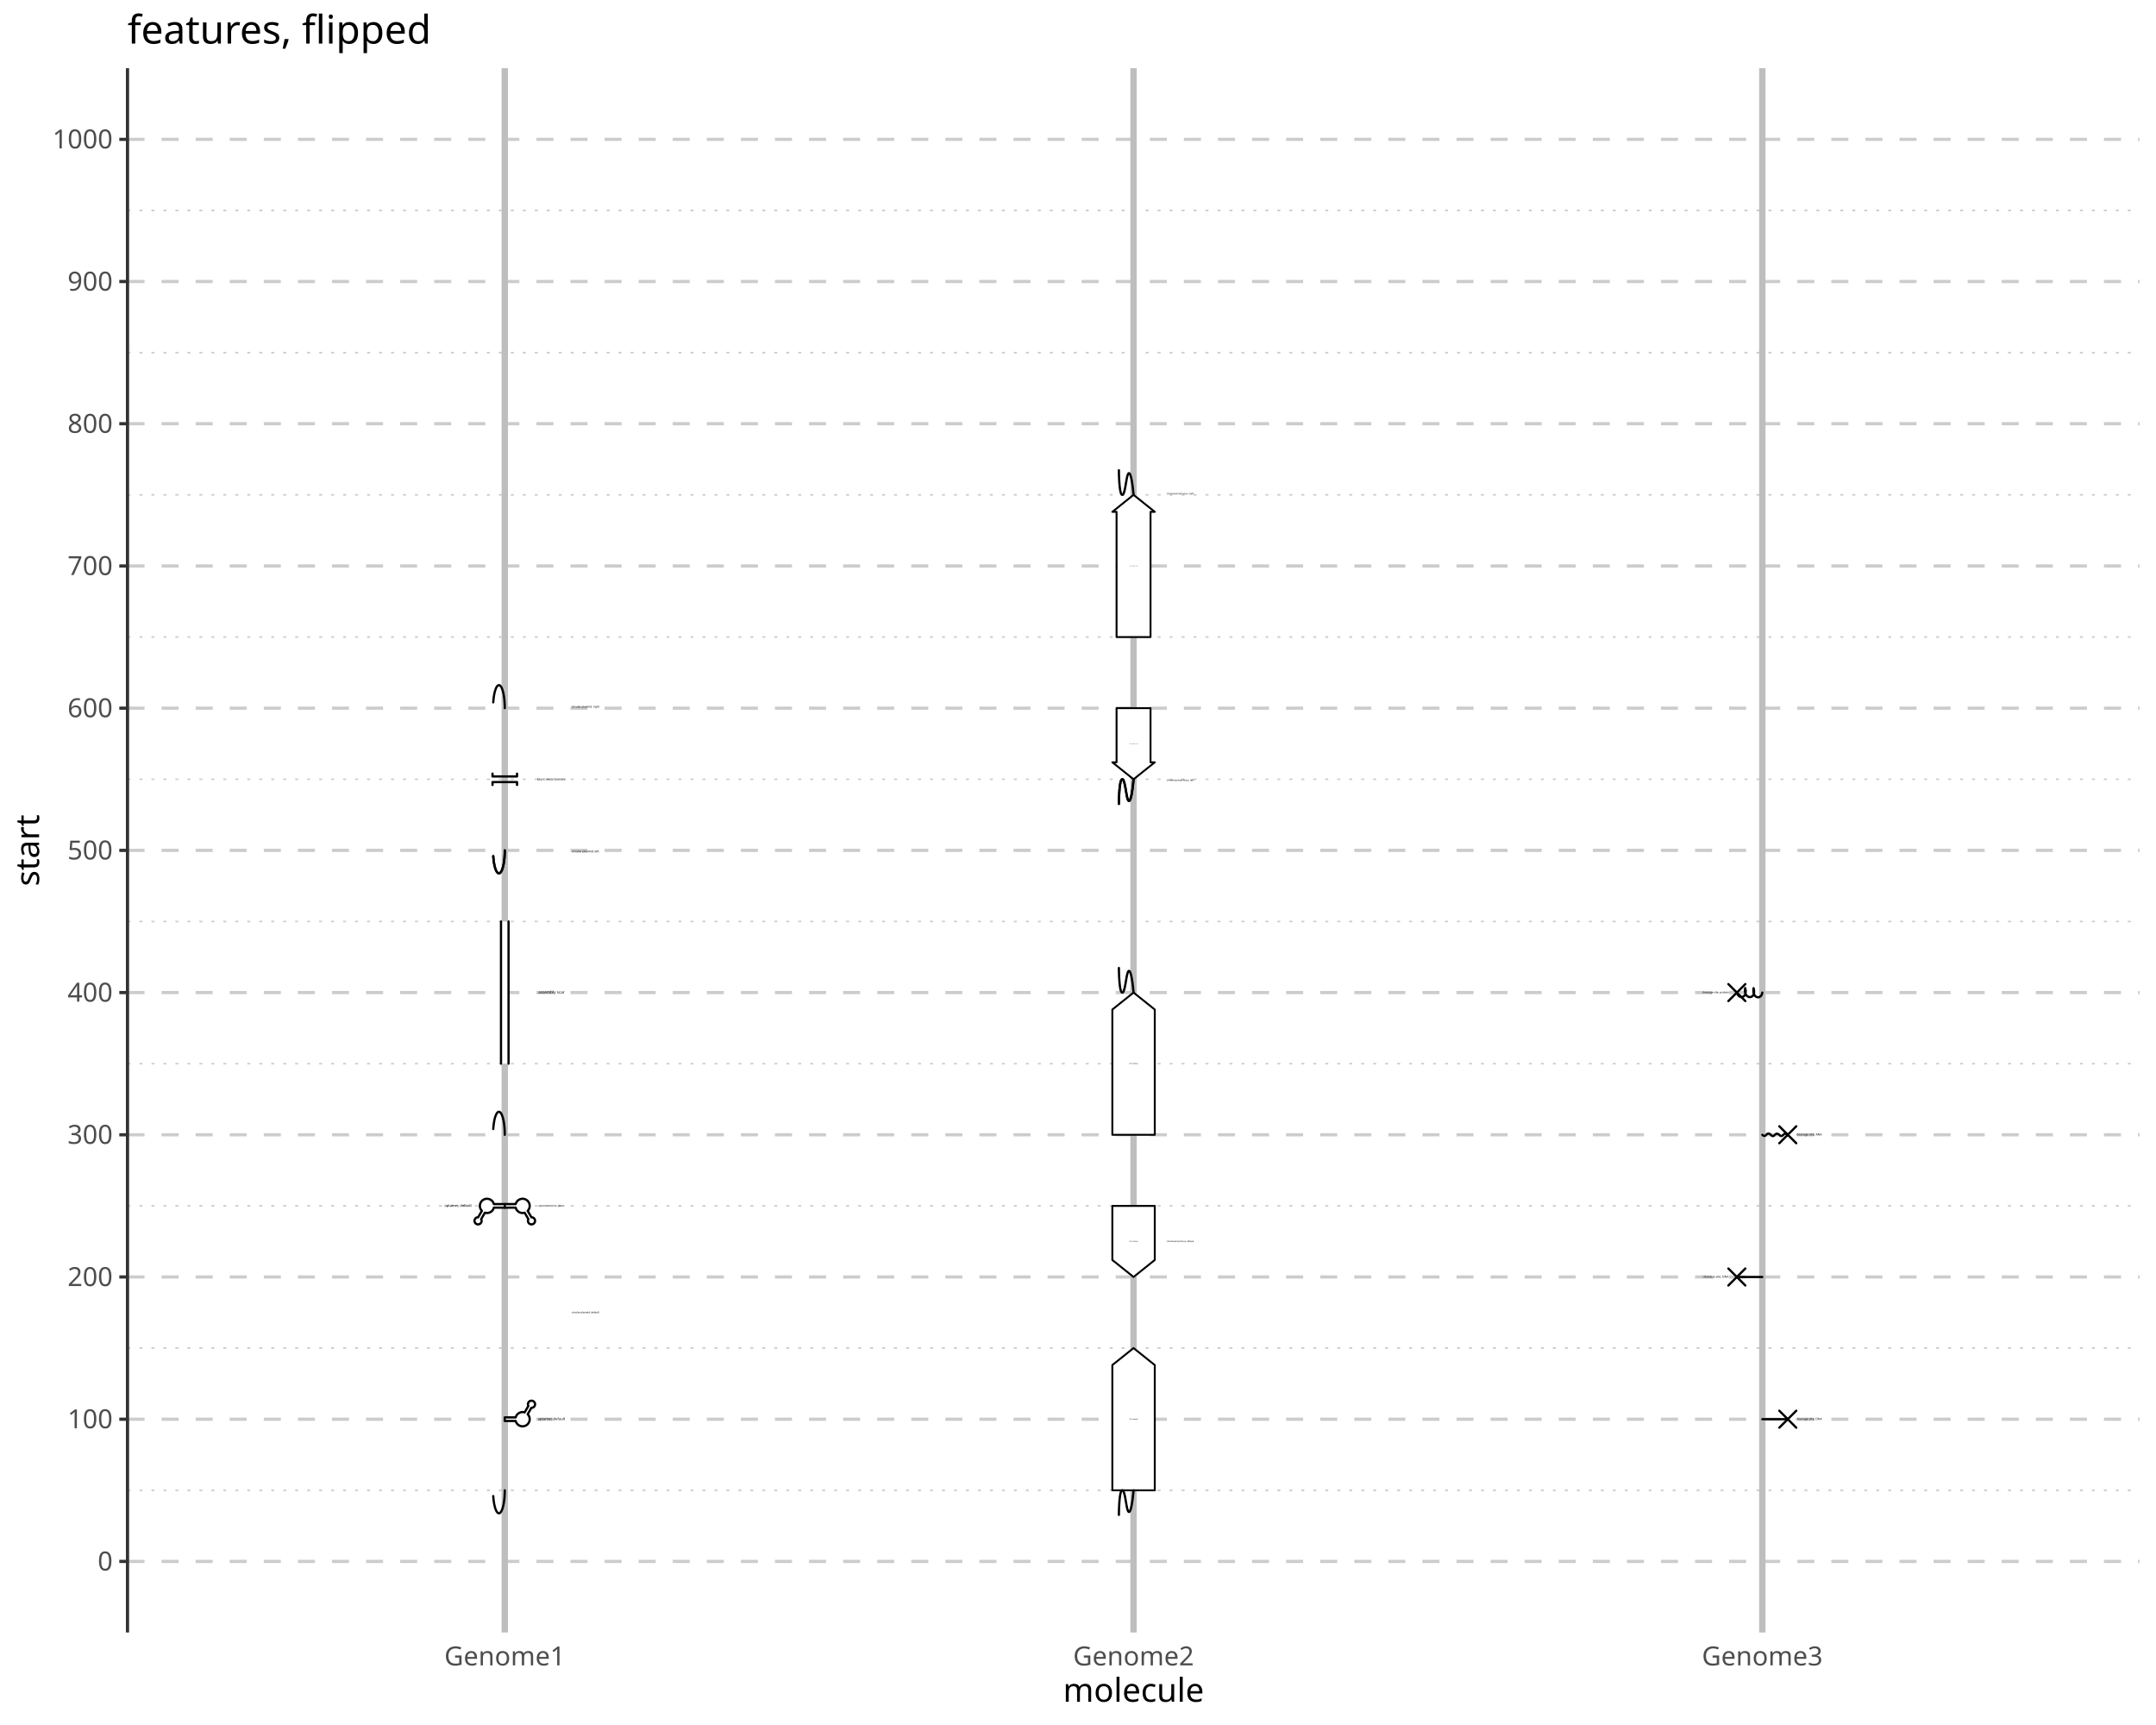
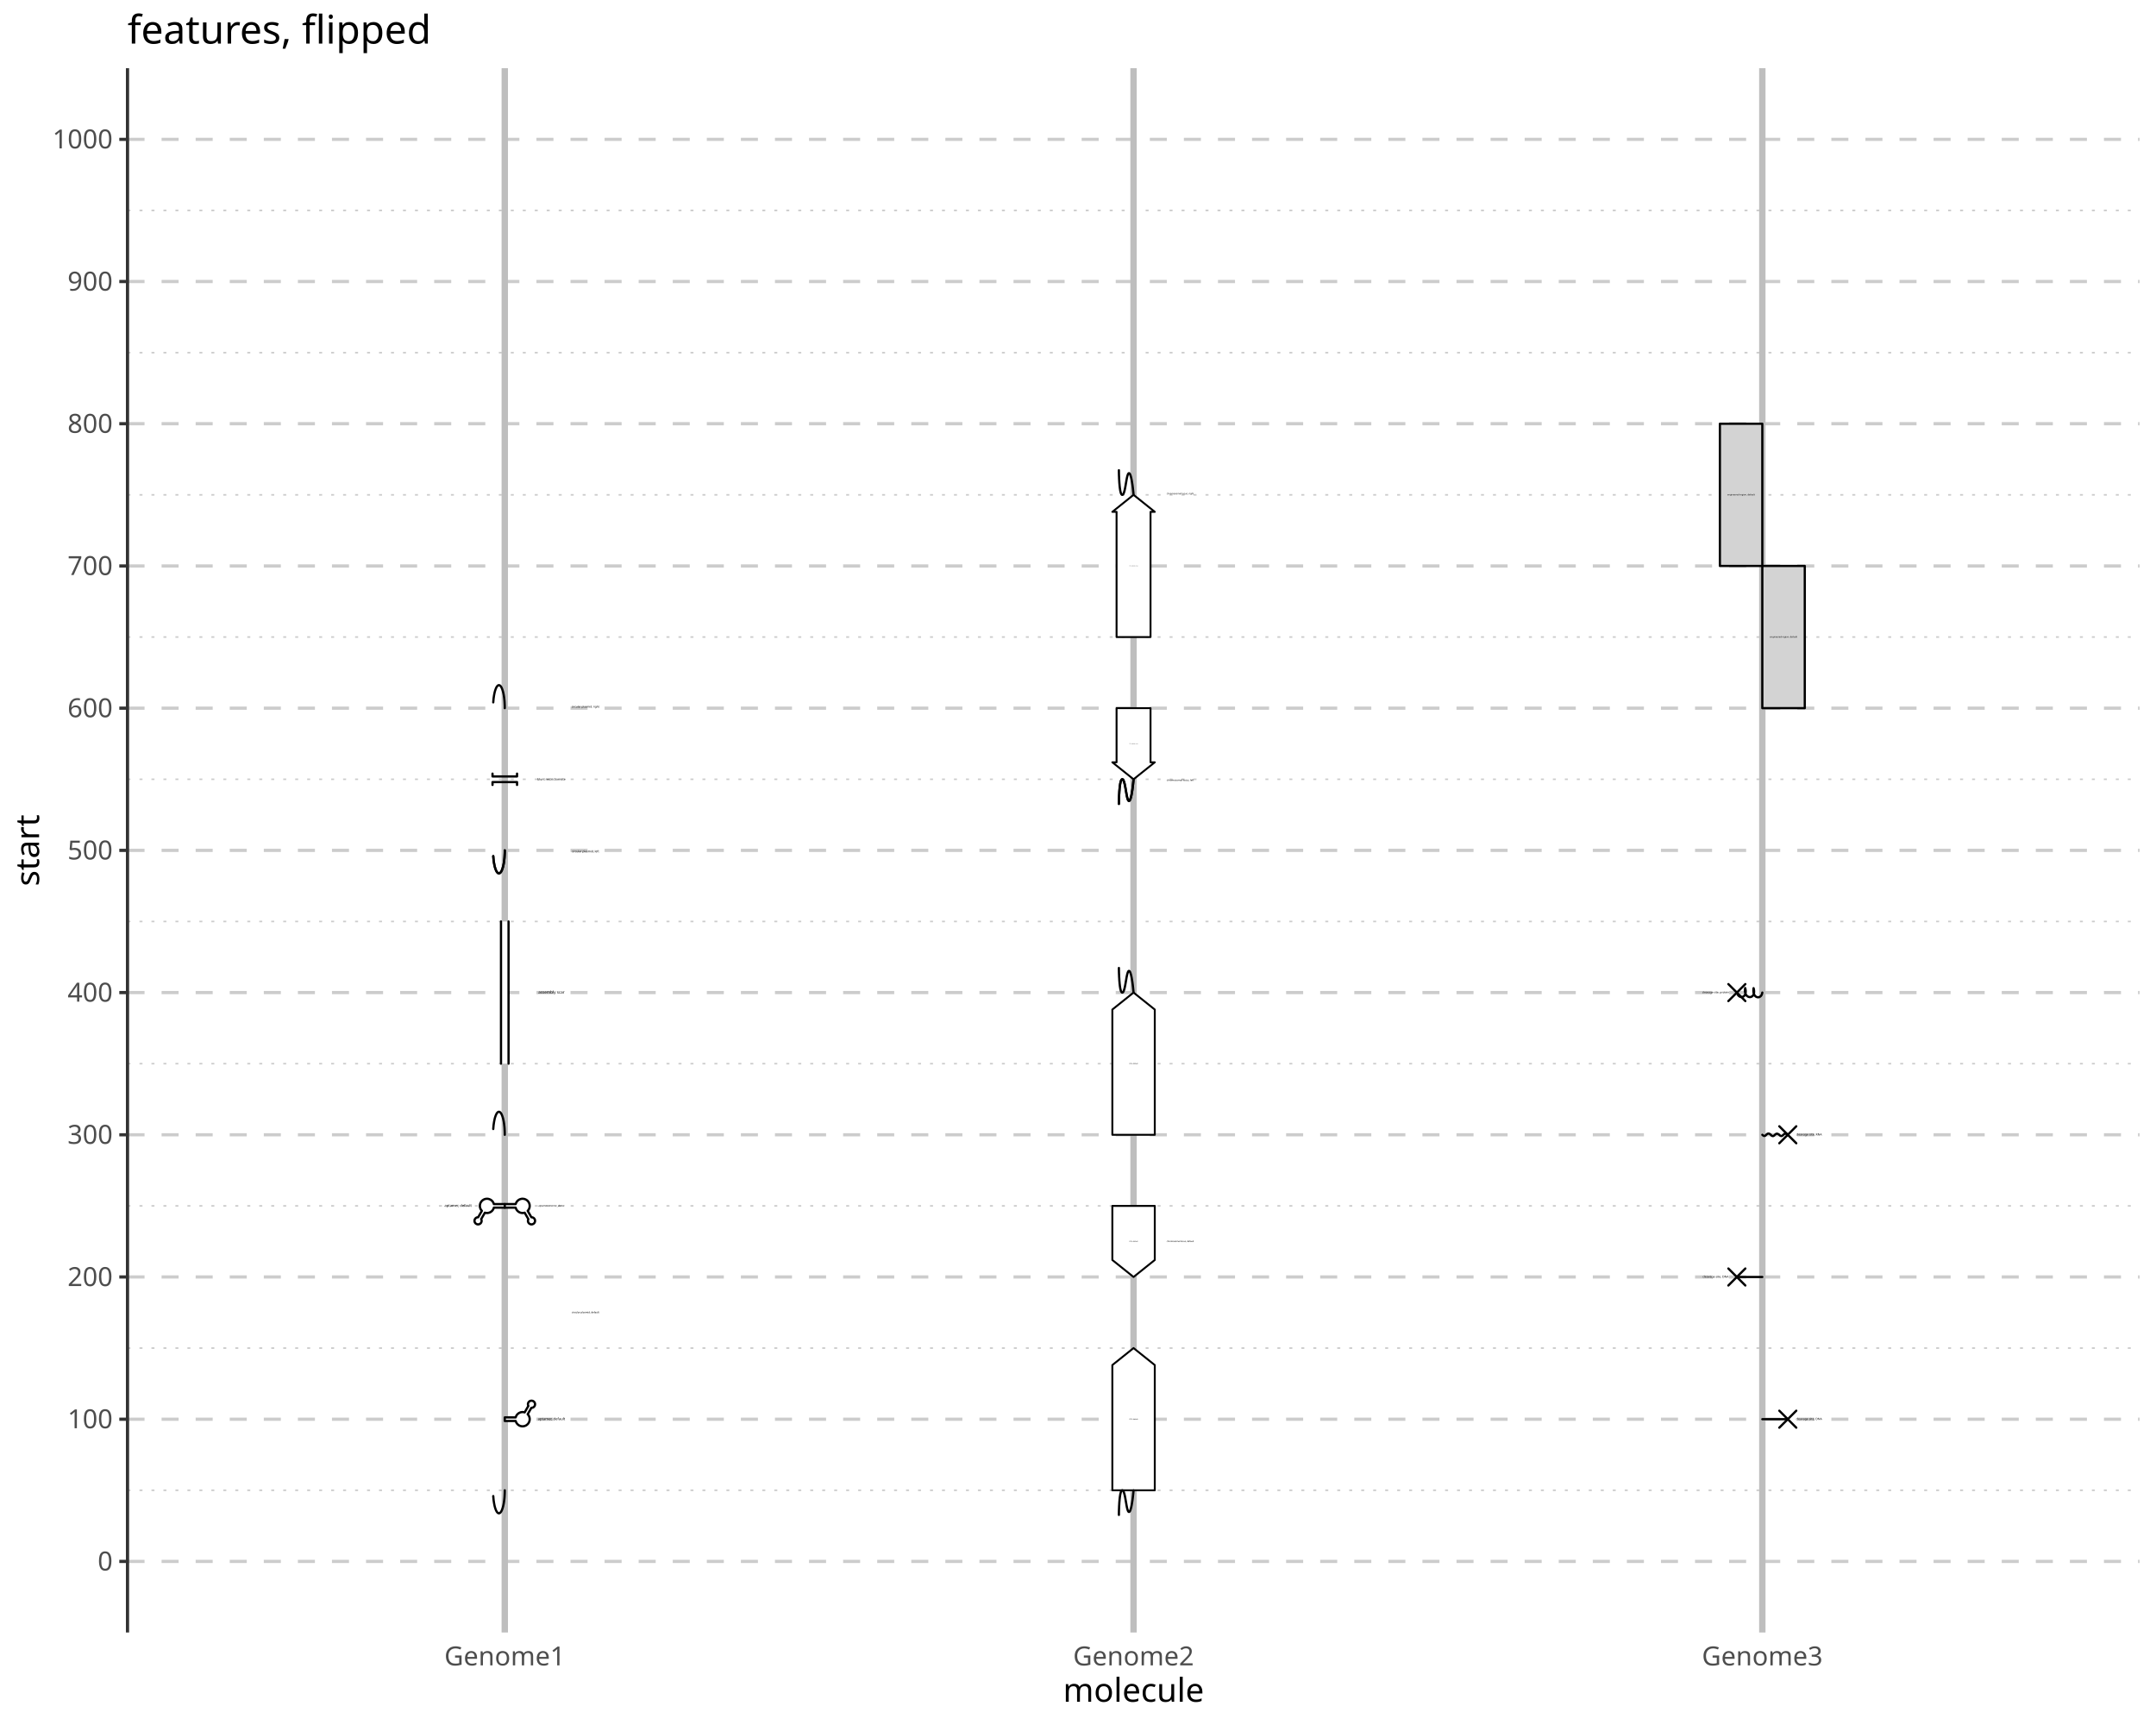
<svg xmlns="http://www.w3.org/2000/svg" class="svglite" data-engine-version="2.0" width="720.00pt" height="576.00pt" viewBox="0 0 720.00 576.00">
  <defs>
    <style type="text/css">
    .svglite line, .svglite polyline, .svglite polygon, .svglite path, .svglite rect, .svglite circle {
      fill: none;
      stroke: #000000;
      stroke-linecap: round;
      stroke-linejoin: round;
      stroke-miterlimit: 10.00;
    }
  </style>
  </defs>
  <rect width="100%" height="100%" style="stroke: none; fill: #FFFFFF;" />
  <defs>
    <clipPath id="cpMC4wMHw3MjAuMDB8MC4wMHw1NzYuMDA=">
      <rect x="0.00" y="0.00" width="720.00" height="576.00" />
    </clipPath>
  </defs>
  <g clip-path="url(#cpMC4wMHw3MjAuMDB8MC4wMHw1NzYuMDA=)">
    <rect x="0.00" y="0.00" width="720.00" height="576.00" style="stroke-width: 1.07; stroke: #FFFFFF; fill: #FFFFFF;" />
  </g>
  <defs>
    <clipPath id="cpNDIuNTh8NzE0LjUyfDIyLjc4fDU0NS4xMQ==">
      <rect x="42.58" y="22.78" width="671.94" height="522.33" />
    </clipPath>
  </defs>
  <g clip-path="url(#cpNDIuNTh8NzE0LjUyfDIyLjc4fDU0NS4xMQ==)">
    <polyline points="42.58,497.63 714.52,497.63 " style="stroke-width: 0.53; stroke: #CCCCCC; stroke-dasharray: 1.00,3.00; stroke-linecap: butt;" />
    <polyline points="42.58,450.14 714.52,450.14 " style="stroke-width: 0.53; stroke: #CCCCCC; stroke-dasharray: 1.00,3.00; stroke-linecap: butt;" />
    <polyline points="42.58,402.66 714.52,402.66 " style="stroke-width: 0.53; stroke: #CCCCCC; stroke-dasharray: 1.00,3.00; stroke-linecap: butt;" />
    <polyline points="42.58,355.17 714.52,355.17 " style="stroke-width: 0.53; stroke: #CCCCCC; stroke-dasharray: 1.00,3.00; stroke-linecap: butt;" />
    <polyline points="42.58,307.69 714.52,307.69 " style="stroke-width: 0.53; stroke: #CCCCCC; stroke-dasharray: 1.00,3.00; stroke-linecap: butt;" />
    <polyline points="42.58,260.21 714.52,260.21 " style="stroke-width: 0.53; stroke: #CCCCCC; stroke-dasharray: 1.00,3.00; stroke-linecap: butt;" />
    <polyline points="42.58,212.72 714.52,212.72 " style="stroke-width: 0.53; stroke: #CCCCCC; stroke-dasharray: 1.00,3.00; stroke-linecap: butt;" />
    <polyline points="42.58,165.24 714.52,165.24 " style="stroke-width: 0.53; stroke: #CCCCCC; stroke-dasharray: 1.00,3.00; stroke-linecap: butt;" />
    <polyline points="42.58,117.75 714.52,117.75 " style="stroke-width: 0.53; stroke: #CCCCCC; stroke-dasharray: 1.00,3.00; stroke-linecap: butt;" />
    <polyline points="42.58,70.27 714.52,70.27 " style="stroke-width: 0.53; stroke: #CCCCCC; stroke-dasharray: 1.00,3.00; stroke-linecap: butt;" />
    <polyline points="42.58,521.37 714.52,521.37 " style="stroke-width: 1.07; stroke: #CCCCCC; stroke-dasharray: 5.69,5.69; stroke-linecap: butt;" />
    <polyline points="42.58,473.89 714.52,473.89 " style="stroke-width: 1.07; stroke: #CCCCCC; stroke-dasharray: 5.69,5.69; stroke-linecap: butt;" />
    <polyline points="42.58,426.40 714.52,426.40 " style="stroke-width: 1.07; stroke: #CCCCCC; stroke-dasharray: 5.69,5.69; stroke-linecap: butt;" />
    <polyline points="42.58,378.92 714.52,378.92 " style="stroke-width: 1.07; stroke: #CCCCCC; stroke-dasharray: 5.69,5.69; stroke-linecap: butt;" />
    <polyline points="42.58,331.43 714.52,331.43 " style="stroke-width: 1.07; stroke: #CCCCCC; stroke-dasharray: 5.69,5.69; stroke-linecap: butt;" />
    <polyline points="42.58,283.95 714.52,283.95 " style="stroke-width: 1.07; stroke: #CCCCCC; stroke-dasharray: 5.69,5.69; stroke-linecap: butt;" />
    <polyline points="42.58,236.46 714.52,236.46 " style="stroke-width: 1.07; stroke: #CCCCCC; stroke-dasharray: 5.69,5.69; stroke-linecap: butt;" />
    <polyline points="42.58,188.98 714.52,188.98 " style="stroke-width: 1.07; stroke: #CCCCCC; stroke-dasharray: 5.69,5.69; stroke-linecap: butt;" />
    <polyline points="42.58,141.49 714.52,141.49 " style="stroke-width: 1.07; stroke: #CCCCCC; stroke-dasharray: 5.69,5.69; stroke-linecap: butt;" />
    <polyline points="42.58,94.01 714.52,94.01 " style="stroke-width: 1.07; stroke: #CCCCCC; stroke-dasharray: 5.69,5.69; stroke-linecap: butt;" />
    <polyline points="42.58,46.53 714.52,46.53 " style="stroke-width: 1.07; stroke: #CCCCCC; stroke-dasharray: 5.69,5.69; stroke-linecap: butt;" />
    <polyline points="168.57,545.11 168.57,22.78 " style="stroke-width: 2.13; stroke: #BEBEBE; stroke-linecap: butt;" />
    <polyline points="378.55,545.11 378.55,22.78 " style="stroke-width: 2.13; stroke: #BEBEBE; stroke-linecap: butt;" />
    <polyline points="588.53,545.11 588.53,22.78 " style="stroke-width: 2.13; stroke: #BEBEBE; stroke-linecap: butt;" />
    <polygon points="168.57,473.29 172.21,473.29 172.21,473.29 172.24,473.19 172.28,473.08 172.32,472.98 172.36,472.88 172.41,472.79 172.46,472.69 172.51,472.60 172.57,472.51 172.64,472.43 172.70,472.35 172.77,472.27 172.85,472.19 172.93,472.12 173.01,472.05 173.09,471.98 173.18,471.92 173.26,471.86 173.36,471.81 173.45,471.76 173.55,471.71 173.65,471.67 173.75,471.63 173.85,471.60 173.96,471.57 174.07,471.55 174.18,471.53 174.29,471.52 174.40,471.51 174.51,471.51 174.51,471.51 174.54,471.51 174.56,471.51 174.59,471.51 174.61,471.51 174.64,471.51 174.66,471.51 174.69,471.52 174.71,471.52 174.74,471.52 174.76,471.52 174.78,471.52 174.81,471.53 174.83,471.53 174.86,471.53 174.88,471.54 174.90,471.54 174.93,471.55 174.95,471.55 174.98,471.55 175.00,471.56 175.02,471.56 175.05,471.57 175.07,471.57 175.09,471.58 175.12,471.59 175.14,471.59 175.16,471.60 175.18,471.61 175.21,471.61 176.45,469.46 176.45,469.46 176.44,469.44 176.43,469.42 176.43,469.40 176.42,469.39 176.41,469.37 176.40,469.35 176.39,469.33 176.39,469.31 176.38,469.30 176.37,469.28 176.37,469.26 176.36,469.24 176.35,469.22 176.35,469.20 176.34,469.18 176.34,469.16 176.33,469.14 176.33,469.12 176.33,469.10 176.32,469.08 176.32,469.06 176.32,469.04 176.31,469.02 176.31,469.00 176.31,468.98 176.31,468.96 176.31,468.94 176.31,468.92 176.31,468.90 176.31,468.90 176.31,468.83 176.31,468.76 176.32,468.70 176.34,468.63 176.35,468.57 176.37,468.51 176.39,468.45 176.42,468.39 176.45,468.33 176.48,468.28 176.51,468.23 176.55,468.18 176.59,468.13 176.63,468.08 176.68,468.03 176.72,467.99 176.77,467.95 176.82,467.92 176.88,467.88 176.93,467.85 176.99,467.82 177.05,467.80 177.11,467.77 177.17,467.75 177.23,467.74 177.30,467.73 177.36,467.72 177.43,467.71 177.49,467.71 177.49,467.71 177.56,467.71 177.63,467.72 177.69,467.73 177.76,467.74 177.82,467.75 177.88,467.77 177.94,467.80 178.00,467.82 178.06,467.85 178.11,467.88 178.17,467.92 178.22,467.95 178.27,467.99 178.31,468.03 178.36,468.08 178.40,468.13 178.44,468.18 178.48,468.23 178.51,468.28 178.54,468.33 178.57,468.39 178.60,468.45 178.62,468.51 178.64,468.57 178.65,468.63 178.67,468.70 178.68,468.76 178.68,468.83 178.68,468.90 178.68,468.90 178.68,468.96 178.68,469.03 178.67,469.10 178.65,469.16 178.64,469.22 178.62,469.29 178.60,469.35 178.57,469.40 178.54,469.46 178.51,469.52 178.48,469.57 178.44,469.62 178.40,469.67 178.36,469.72 178.31,469.76 178.27,469.80 178.22,469.84 178.17,469.88 178.11,469.91 178.06,469.94 178.00,469.97 177.94,470.00 177.88,470.02 177.82,470.04 177.76,470.06 177.69,470.07 177.63,470.08 177.56,470.08 177.49,470.09 177.49,470.09 177.49,470.09 177.49,470.09 177.49,470.09 177.49,470.09 177.49,470.09 177.49,470.09 177.49,470.09 177.49,470.09 177.48,470.08 177.48,470.08 177.48,470.08 177.48,470.08 177.48,470.08 177.48,470.08 177.48,470.08 177.48,470.08 177.48,470.08 177.48,470.08 177.47,470.08 177.47,470.08 177.47,470.08 177.47,470.08 177.47,470.08 177.47,470.08 177.47,470.08 177.47,470.08 177.47,470.08 177.46,470.08 177.46,470.08 176.22,472.24 176.22,472.24 176.26,472.28 176.30,472.33 176.34,472.37 176.38,472.42 176.42,472.47 176.46,472.52 176.49,472.57 176.52,472.62 176.56,472.68 176.59,472.73 176.62,472.78 176.65,472.84 176.67,472.89 176.70,472.95 176.72,473.01 176.74,473.07 176.77,473.13 176.78,473.19 176.80,473.25 176.82,473.31 176.83,473.37 176.85,473.43 176.86,473.50 176.87,473.56 176.88,473.62 176.88,473.69 176.89,473.75 176.89,473.82 176.89,473.89 176.89,473.89 176.89,474.02 176.87,474.15 176.86,474.28 176.83,474.41 176.80,474.54 176.76,474.66 176.71,474.78 176.66,474.90 176.61,475.01 176.54,475.12 176.47,475.23 176.40,475.33 176.32,475.43 176.24,475.52 176.15,475.61 176.05,475.69 175.96,475.77 175.85,475.85 175.75,475.92 175.64,475.98 175.53,476.04 175.41,476.09 175.29,476.13 175.17,476.17 175.04,476.20 174.91,476.23 174.78,476.25 174.65,476.26 174.51,476.26 174.51,476.26 174.40,476.26 174.29,476.25 174.18,476.24 174.07,476.22 173.96,476.20 173.85,476.17 173.75,476.14 173.65,476.10 173.55,476.06 173.45,476.01 173.36,475.96 173.26,475.91 173.18,475.85 173.09,475.79 173.01,475.72 172.93,475.65 172.85,475.58 172.77,475.50 172.70,475.42 172.64,475.34 172.57,475.26 172.51,475.17 172.46,475.08 172.41,474.98 172.36,474.89 172.32,474.79 172.28,474.69 172.24,474.59 172.21,474.48 168.57,474.48 " style="stroke-width: 0.75; fill: #FFFFFF;" />
    <polygon points="168.57,403.25 164.93,403.25 164.93,403.25 164.90,403.36 164.86,403.46 164.83,403.56 164.78,403.66 164.73,403.76 164.68,403.85 164.63,403.94 164.57,404.03 164.50,404.12 164.44,404.20 164.37,404.28 164.29,404.35 164.22,404.43 164.14,404.50 164.05,404.56 163.97,404.62 163.88,404.68 163.79,404.74 163.69,404.79 163.59,404.83 163.49,404.87 163.39,404.91 163.29,404.94 163.18,404.97 163.08,404.99 162.97,405.01 162.86,405.03 162.74,405.03 162.63,405.04 162.63,405.04 162.60,405.04 162.58,405.04 162.55,405.03 162.53,405.03 162.51,405.03 162.48,405.03 162.46,405.03 162.43,405.03 162.41,405.03 162.38,405.02 162.36,405.02 162.33,405.02 162.31,405.01 162.29,405.01 162.26,405.01 162.24,405.00 162.21,405.00 162.19,405.00 162.17,404.99 162.14,404.99 162.12,404.98 162.10,404.98 162.07,404.97 162.05,404.96 162.03,404.96 162.00,404.95 161.98,404.95 161.96,404.94 161.93,404.93 160.69,407.09 160.69,407.09 160.70,407.11 160.71,407.12 160.72,407.14 160.73,407.16 160.73,407.18 160.74,407.19 160.75,407.21 160.76,407.23 160.76,407.25 160.77,407.27 160.78,407.29 160.78,407.31 160.79,407.33 160.79,407.34 160.80,407.36 160.80,407.38 160.81,407.40 160.81,407.42 160.82,407.44 160.82,407.46 160.82,407.48 160.83,407.50 160.83,407.52 160.83,407.54 160.83,407.56 160.83,407.58 160.83,407.61 160.84,407.63 160.84,407.65 160.84,407.65 160.83,407.72 160.83,407.78 160.82,407.85 160.81,407.91 160.79,407.97 160.77,408.04 160.75,408.10 160.72,408.15 160.69,408.21 160.66,408.27 160.63,408.32 160.59,408.37 160.55,408.42 160.51,408.47 160.47,408.51 160.42,408.55 160.37,408.59 160.32,408.63 160.27,408.66 160.21,408.69 160.15,408.72 160.10,408.75 160.04,408.77 159.97,408.79 159.91,408.81 159.85,408.82 159.78,408.83 159.71,408.83 159.65,408.84 159.65,408.84 159.58,408.83 159.51,408.83 159.45,408.82 159.38,408.81 159.32,408.79 159.26,408.77 159.20,408.75 159.14,408.72 159.08,408.69 159.03,408.66 158.98,408.63 158.93,408.59 158.88,408.55 158.83,408.51 158.79,408.47 158.74,408.42 158.70,408.37 158.67,408.32 158.63,408.27 158.60,408.21 158.57,408.15 158.55,408.10 158.52,408.04 158.50,407.97 158.49,407.91 158.48,407.85 158.47,407.78 158.46,407.72 158.46,407.65 158.46,407.65 158.46,407.58 158.47,407.51 158.48,407.45 158.49,407.38 158.50,407.32 158.52,407.26 158.55,407.20 158.57,407.14 158.60,407.08 158.63,407.03 158.67,406.98 158.70,406.93 158.74,406.88 158.79,406.83 158.83,406.79 158.88,406.74 158.93,406.70 158.98,406.67 159.03,406.63 159.08,406.60 159.14,406.57 159.20,406.55 159.26,406.52 159.32,406.50 159.38,406.49 159.45,406.48 159.51,406.47 159.58,406.46 159.65,406.46 159.65,406.46 159.65,406.46 159.65,406.46 159.65,406.46 159.65,406.46 159.65,406.46 159.65,406.46 159.65,406.46 159.66,406.46 159.66,406.46 159.66,406.46 159.66,406.46 159.66,406.46 159.66,406.46 159.66,406.46 159.66,406.46 159.66,406.46 159.67,406.46 159.67,406.46 159.67,406.46 159.67,406.46 159.67,406.46 159.67,406.46 159.67,406.46 159.67,406.46 159.67,406.46 159.68,406.46 159.68,406.46 159.68,406.46 159.68,406.46 160.92,404.31 160.92,404.31 160.88,404.26 160.84,404.22 160.80,404.17 160.76,404.12 160.72,404.08 160.69,404.03 160.65,403.97 160.62,403.92 160.59,403.87 160.55,403.82 160.52,403.76 160.50,403.71 160.47,403.65 160.44,403.59 160.42,403.54 160.40,403.48 160.38,403.42 160.36,403.36 160.34,403.30 160.32,403.24 160.31,403.17 160.30,403.11 160.28,403.05 160.27,402.99 160.27,402.92 160.26,402.86 160.26,402.79 160.25,402.73 160.25,402.66 160.25,402.66 160.26,402.52 160.27,402.39 160.29,402.26 160.31,402.13 160.34,402.01 160.38,401.88 160.43,401.76 160.48,401.65 160.54,401.53 160.60,401.42 160.67,401.32 160.74,401.22 160.82,401.12 160.90,401.02 160.99,400.93 161.09,400.85 161.19,400.77 161.29,400.70 161.39,400.63 161.50,400.57 161.62,400.51 161.73,400.46 161.85,400.41 161.98,400.37 162.10,400.34 162.23,400.32 162.36,400.30 162.49,400.29 162.63,400.28 162.63,400.28 162.74,400.28 162.86,400.29 162.97,400.31 163.08,400.32 163.18,400.35 163.29,400.38 163.39,400.41 163.49,400.44 163.59,400.49 163.69,400.53 163.79,400.58 163.88,400.64 163.97,400.69 164.05,400.76 164.14,400.82 164.22,400.89 164.29,400.96 164.37,401.04 164.44,401.12 164.51,401.20 164.57,401.29 164.63,401.38 164.68,401.47 164.73,401.56 164.78,401.66 164.83,401.76 164.86,401.86 164.90,401.96 164.93,402.06 168.57,402.06 " style="stroke-width: 0.75; fill: #FFFFFF;" />
    <text x="184.16" y="474.17" text-anchor="middle" style="font-size: 1.18px; font-family: sans;" textLength="8.50px" lengthAdjust="spacingAndGlyphs">aptamer, default</text>
    <text x="152.98" y="402.94" text-anchor="middle" style="font-size: 1.18px; font-family: sans;" textLength="8.50px" lengthAdjust="spacingAndGlyphs">aptamer, default</text>
    <polygon points="168.57,403.25 172.21,403.25 172.21,403.25 172.24,403.36 172.28,403.46 172.32,403.56 172.36,403.66 172.41,403.76 172.46,403.85 172.51,403.94 172.57,404.03 172.64,404.12 172.70,404.20 172.77,404.28 172.85,404.35 172.93,404.43 173.01,404.50 173.09,404.56 173.18,404.62 173.26,404.68 173.36,404.74 173.45,404.79 173.55,404.83 173.65,404.87 173.75,404.91 173.85,404.94 173.96,404.97 174.07,404.99 174.18,405.01 174.29,405.03 174.40,405.03 174.51,405.04 174.51,405.04 174.54,405.04 174.56,405.04 174.59,405.03 174.61,405.03 174.64,405.03 174.66,405.03 174.69,405.03 174.71,405.03 174.74,405.03 174.76,405.02 174.78,405.02 174.81,405.02 174.83,405.01 174.86,405.01 174.88,405.01 174.90,405.00 174.93,405.00 174.95,405.00 174.98,404.99 175.00,404.99 175.02,404.98 175.05,404.98 175.07,404.97 175.09,404.96 175.12,404.96 175.14,404.95 175.16,404.95 175.18,404.94 175.21,404.93 176.45,407.09 176.45,407.09 176.44,407.11 176.43,407.12 176.43,407.14 176.42,407.16 176.41,407.18 176.40,407.19 176.39,407.21 176.39,407.23 176.38,407.25 176.37,407.27 176.37,407.29 176.36,407.31 176.35,407.33 176.35,407.34 176.34,407.36 176.34,407.38 176.33,407.40 176.33,407.42 176.33,407.44 176.32,407.46 176.32,407.48 176.32,407.50 176.31,407.52 176.31,407.54 176.31,407.56 176.31,407.58 176.31,407.61 176.31,407.63 176.31,407.65 176.31,407.65 176.31,407.72 176.31,407.78 176.32,407.85 176.34,407.91 176.35,407.97 176.37,408.04 176.39,408.10 176.42,408.15 176.45,408.21 176.48,408.27 176.51,408.32 176.55,408.37 176.59,408.42 176.63,408.47 176.68,408.51 176.72,408.55 176.77,408.59 176.82,408.63 176.88,408.66 176.93,408.69 176.99,408.72 177.05,408.75 177.11,408.77 177.17,408.79 177.23,408.81 177.30,408.82 177.36,408.83 177.43,408.83 177.49,408.84 177.49,408.84 177.56,408.83 177.63,408.83 177.69,408.82 177.76,408.81 177.82,408.79 177.88,408.77 177.94,408.75 178.00,408.72 178.06,408.69 178.11,408.66 178.17,408.63 178.22,408.59 178.27,408.55 178.31,408.51 178.36,408.47 178.40,408.42 178.44,408.37 178.48,408.32 178.51,408.27 178.54,408.21 178.57,408.15 178.60,408.10 178.62,408.04 178.64,407.97 178.65,407.91 178.67,407.85 178.68,407.78 178.68,407.72 178.68,407.65 178.68,407.65 178.68,407.58 178.68,407.51 178.67,407.45 178.65,407.38 178.64,407.32 178.62,407.26 178.60,407.20 178.57,407.14 178.54,407.08 178.51,407.03 178.48,406.98 178.44,406.93 178.40,406.88 178.36,406.83 178.31,406.79 178.27,406.74 178.22,406.70 178.17,406.67 178.11,406.63 178.06,406.60 178.00,406.57 177.94,406.55 177.88,406.52 177.82,406.50 177.76,406.49 177.69,406.48 177.63,406.47 177.56,406.46 177.49,406.46 177.49,406.46 177.49,406.46 177.49,406.46 177.49,406.46 177.49,406.46 177.49,406.46 177.49,406.46 177.49,406.46 177.49,406.46 177.48,406.46 177.48,406.46 177.48,406.46 177.48,406.46 177.48,406.46 177.48,406.46 177.48,406.46 177.48,406.46 177.48,406.46 177.48,406.46 177.47,406.46 177.47,406.46 177.47,406.46 177.47,406.46 177.47,406.46 177.47,406.46 177.47,406.46 177.47,406.46 177.47,406.46 177.46,406.46 177.46,406.46 176.22,404.31 176.22,404.31 176.26,404.26 176.30,404.22 176.34,404.17 176.38,404.12 176.42,404.08 176.46,404.03 176.49,403.97 176.52,403.92 176.56,403.87 176.59,403.82 176.62,403.76 176.65,403.71 176.67,403.65 176.70,403.59 176.72,403.54 176.74,403.48 176.77,403.42 176.78,403.36 176.80,403.30 176.82,403.24 176.83,403.17 176.85,403.11 176.86,403.05 176.87,402.99 176.88,402.92 176.88,402.86 176.89,402.79 176.89,402.73 176.89,402.66 176.89,402.66 176.89,402.52 176.87,402.39 176.86,402.26 176.83,402.13 176.80,402.01 176.76,401.88 176.71,401.76 176.66,401.65 176.61,401.53 176.54,401.42 176.47,401.32 176.40,401.22 176.32,401.12 176.24,401.02 176.15,400.93 176.05,400.85 175.96,400.77 175.85,400.70 175.75,400.63 175.64,400.57 175.53,400.51 175.41,400.46 175.29,400.41 175.17,400.37 175.04,400.34 174.91,400.32 174.78,400.30 174.65,400.29 174.51,400.28 174.51,400.28 174.40,400.28 174.29,400.29 174.18,400.31 174.07,400.32 173.96,400.35 173.85,400.38 173.75,400.41 173.65,400.44 173.55,400.49 173.45,400.53 173.36,400.58 173.26,400.64 173.18,400.69 173.09,400.76 173.01,400.82 172.93,400.89 172.85,400.96 172.77,401.04 172.70,401.12 172.64,401.20 172.57,401.29 172.51,401.38 172.46,401.47 172.41,401.56 172.36,401.66 172.32,401.76 172.28,401.86 172.24,401.96 172.21,402.06 168.57,402.06 " style="stroke-width: 0.75; fill: #FFFFFF;" />
    <text x="184.16" y="402.85" text-anchor="middle" style="font-size: 0.78px; font-family: sans;" textLength="8.50px" lengthAdjust="spacingAndGlyphs">aptamer, reverse_above</text>
    <polygon points="167.31,355.17 167.31,307.69 169.83,307.69 169.83,355.17 " style="stroke-width: 0.75; stroke: none; fill: #FFFFFF;" />
    <polyline points="167.31,355.17 167.31,307.69 " style="stroke-width: 0.75;" />
    <polyline points="169.83,307.69 169.83,355.17 " style="stroke-width: 0.75;" />
    <text x="184.16" y="331.75" text-anchor="middle" style="font-size: 1.33px; font-family: sans;" textLength="8.50px" lengthAdjust="spacingAndGlyphs">assembly scar</text>
    <polyline points="164.48,262.10 164.48,261.15 172.67,261.15 172.67,262.10 " style="stroke-width: 0.75;" />
    <polyline points="164.48,258.32 164.48,259.26 172.67,259.26 172.67,258.32 " style="stroke-width: 0.75;" />
    <text x="184.16" y="260.54" text-anchor="middle" style="font-size: 0.99px; font-family: sans;" textLength="8.50px" lengthAdjust="spacingAndGlyphs">blunt restriction site</text>
    <polygon points="385.64,497.63 371.47,497.63 371.47,455.81 371.47,455.81 378.55,450.14 385.64,455.81 385.64,455.81 " style="stroke-width: 0.64; fill: #FFFFFF;" />
    <polygon points="385.64,402.66 371.47,402.66 371.47,420.73 371.47,420.73 378.55,426.40 385.64,420.73 385.64,420.73 " style="stroke-width: 0.64; fill: #FFFFFF;" />
    <polygon points="385.64,378.92 371.47,378.92 371.47,337.10 371.47,337.10 378.55,331.43 385.64,337.10 385.64,337.10 " style="stroke-width: 0.64; fill: #FFFFFF;" />
    <polygon points="384.22,236.46 372.88,236.46 372.88,254.54 371.47,254.54 378.55,260.21 385.64,254.54 384.22,254.54 " style="stroke-width: 0.64; fill: #FFFFFF;" />
    <polygon points="384.22,212.72 372.88,212.72 372.88,170.91 371.47,170.91 378.55,165.24 385.64,170.91 384.22,170.91 " style="stroke-width: 0.64; fill: #FFFFFF;" />
    <text x="378.55" y="474.03" text-anchor="middle" style="font-size: 0.50px; font-family: sans;" textLength="2.83px" lengthAdjust="spacingAndGlyphs">CDS, default</text>
    <text x="378.55" y="414.67" text-anchor="middle" style="font-size: 0.50px; font-family: sans;" textLength="2.83px" lengthAdjust="spacingAndGlyphs">CDS, default</text>
    <text x="378.55" y="355.31" text-anchor="middle" style="font-size: 0.50px; font-family: sans;" textLength="2.83px" lengthAdjust="spacingAndGlyphs">CDS, default</text>
    <text x="378.55" y="248.41" text-anchor="middle" style="font-size: 0.31px; font-family: sans;" textLength="2.83px" lengthAdjust="spacingAndGlyphs">CDS, notched_arrow</text>
    <text x="378.55" y="189.05" text-anchor="middle" style="font-size: 0.31px; font-family: sans;" textLength="2.83px" lengthAdjust="spacingAndGlyphs">CDS, notched_arrow</text>
    <polyline points="378.55,497.66 378.55,497.66 378.55,497.68 378.54,497.75 378.53,497.87 378.52,498.03 378.50,498.22 378.48,498.45 378.45,498.71 378.42,498.99 378.39,499.30 378.35,499.63 378.31,499.97 378.27,500.33 378.22,500.69 378.17,501.06 378.11,501.43 378.05,501.80 377.99,502.17 377.93,502.52 377.86,502.87 377.79,503.20 377.72,503.51 377.64,503.79 377.56,504.05 377.48,504.28 377.40,504.48 377.31,504.64 377.22,504.76 377.13,504.83 377.03,504.86 377.03,504.86 376.94,504.84 376.85,504.77 376.76,504.65 376.68,504.49 376.61,504.30 376.53,504.07 376.46,503.81 376.39,503.53 376.32,503.22 376.26,502.89 376.19,502.54 376.13,502.18 376.07,501.81 376.00,501.44 375.94,501.07 375.87,500.69 375.81,500.33 375.74,499.97 375.67,499.62 375.60,499.29 375.52,498.98 375.45,498.69 375.36,498.43 375.28,498.20 375.19,498.00 375.10,497.85 375.00,497.73 374.89,497.65 374.78,497.63 374.78,497.63 374.67,497.66 374.57,497.74 374.47,497.87 374.38,498.05 374.30,498.28 374.23,498.54 374.16,498.83 374.09,499.16 374.04,499.51 373.98,499.89 373.94,500.28 373.89,500.68 373.86,501.10 373.82,501.52 373.79,501.95 373.77,502.37 373.74,502.79 373.72,503.20 373.71,503.59 373.69,503.96 373.68,504.31 373.67,504.64 373.67,504.94 373.66,505.20 373.66,505.42 373.66,505.60 373.66,505.73 373.66,505.82 373.66,505.85 " style="stroke-width: 0.75;" />
    <polyline points="378.55,331.40 378.55,331.40 378.55,331.38 378.54,331.31 378.53,331.19 378.52,331.03 378.50,330.84 378.48,330.61 378.45,330.35 378.42,330.07 378.39,329.76 378.35,329.43 378.31,329.09 378.27,328.73 378.22,328.37 378.17,328.00 378.11,327.63 378.05,327.26 377.99,326.89 377.93,326.54 377.86,326.19 377.79,325.86 377.72,325.55 377.64,325.27 377.56,325.01 377.48,324.78 377.40,324.58 377.31,324.42 377.22,324.30 377.13,324.23 377.03,324.20 377.03,324.20 376.94,324.22 376.85,324.29 376.76,324.41 376.68,324.57 376.61,324.76 376.53,324.99 376.46,325.25 376.39,325.54 376.32,325.85 376.26,326.17 376.19,326.52 376.13,326.88 376.07,327.25 376.00,327.62 375.94,327.99 375.87,328.37 375.81,328.73 375.74,329.09 375.67,329.44 375.60,329.77 375.52,330.08 375.45,330.37 375.36,330.63 375.28,330.86 375.19,331.06 375.10,331.22 375.00,331.33 374.89,331.41 374.78,331.43 374.78,331.43 374.67,331.40 374.57,331.32 374.47,331.19 374.38,331.01 374.30,330.78 374.23,330.52 374.16,330.23 374.09,329.90 374.04,329.55 373.98,329.18 373.94,328.78 373.89,328.38 373.86,327.96 373.82,327.54 373.79,327.11 373.77,326.69 373.74,326.27 373.72,325.87 373.71,325.47 373.69,325.10 373.68,324.75 373.67,324.42 373.67,324.12 373.66,323.86 373.66,323.64 373.66,323.46 373.66,323.33 373.66,323.24 373.66,323.22 " style="stroke-width: 0.75;" />
    <text x="394.14" y="414.73" text-anchor="middle" style="font-size: 0.70px; font-family: sans;" textLength="8.50px" lengthAdjust="spacingAndGlyphs">chromosomal locus, default</text>
    <polyline points="378.55,260.23 378.55,260.23 378.55,260.26 378.54,260.33 378.53,260.45 378.52,260.61 378.50,260.80 378.48,261.03 378.45,261.29 378.42,261.57 378.39,261.88 378.35,262.21 378.31,262.55 378.27,262.91 378.22,263.27 378.17,263.64 378.11,264.01 378.05,264.38 377.99,264.75 377.93,265.10 377.86,265.45 377.79,265.77 377.72,266.08 377.64,266.37 377.56,266.63 377.48,266.86 377.40,267.06 377.31,267.22 377.22,267.33 377.13,267.41 377.03,267.44 377.03,267.44 376.94,267.42 376.85,267.34 376.76,267.23 376.68,267.07 376.61,266.88 376.53,266.65 376.46,266.39 376.39,266.10 376.32,265.79 376.26,265.46 376.19,265.12 376.13,264.76 376.07,264.39 376.00,264.02 375.94,263.65 375.87,263.27 375.81,262.90 375.74,262.55 375.67,262.20 375.60,261.87 375.52,261.56 375.45,261.27 375.36,261.01 375.28,260.78 375.19,260.58 375.10,260.42 375.00,260.30 374.89,260.23 374.78,260.21 374.78,260.21 374.67,260.23 374.57,260.32 374.47,260.45 374.38,260.63 374.30,260.85 374.23,261.12 374.16,261.41 374.09,261.74 374.04,262.09 373.98,262.46 373.94,262.86 373.89,263.26 373.86,263.68 373.82,264.10 373.79,264.53 373.77,264.95 373.74,265.37 373.72,265.77 373.71,266.17 373.69,266.54 373.68,266.89 373.67,267.22 373.67,267.51 373.66,267.77 373.66,268.00 373.66,268.18 373.66,268.31 373.66,268.39 373.66,268.42 " style="stroke-width: 0.75;" />
    <text x="394.14" y="260.76" text-anchor="middle" style="font-size: 0.81px; font-family: sans;" textLength="8.50px" lengthAdjust="spacingAndGlyphs">chromosomal locus, left</text>
    <polyline points="378.55,260.23 378.55,260.23 378.55,260.26 378.54,260.33 378.53,260.45 378.52,260.61 378.50,260.80 378.48,261.03 378.45,261.29 378.42,261.57 378.39,261.88 378.35,262.21 378.31,262.55 378.27,262.91 378.22,263.27 378.17,263.64 378.11,264.01 378.05,264.38 377.99,264.75 377.93,265.10 377.86,265.45 377.79,265.77 377.72,266.08 377.64,266.37 377.56,266.63 377.48,266.86 377.40,267.06 377.31,267.22 377.22,267.33 377.13,267.41 377.03,267.44 377.03,267.44 376.94,267.42 376.85,267.34 376.76,267.23 376.68,267.07 376.61,266.88 376.53,266.65 376.46,266.39 376.39,266.10 376.32,265.79 376.26,265.46 376.19,265.12 376.13,264.76 376.07,264.39 376.00,264.02 375.94,263.65 375.87,263.27 375.81,262.90 375.74,262.55 375.67,262.20 375.60,261.87 375.52,261.56 375.45,261.27 375.36,261.01 375.28,260.78 375.19,260.58 375.10,260.42 375.00,260.30 374.89,260.23 374.78,260.21 374.78,260.21 374.67,260.23 374.57,260.32 374.47,260.45 374.38,260.63 374.30,260.85 374.23,261.12 374.16,261.41 374.09,261.74 374.04,262.09 373.98,262.46 373.94,262.86 373.89,263.26 373.86,263.68 373.82,264.10 373.79,264.53 373.77,264.95 373.74,265.37 373.72,265.77 373.71,266.17 373.69,266.54 373.68,266.89 373.67,267.22 373.67,267.51 373.66,267.77 373.66,268.00 373.66,268.18 373.66,268.31 373.66,268.39 373.66,268.42 " style="stroke-width: 0.75;" />
    <polyline points="378.55,165.21 378.55,165.21 378.55,165.18 378.54,165.11 378.53,164.99 378.52,164.84 378.50,164.64 378.48,164.41 378.45,164.16 378.42,163.87 378.39,163.56 378.35,163.24 378.31,162.89 378.27,162.54 378.22,162.17 378.17,161.80 378.11,161.43 378.05,161.06 377.99,160.70 377.93,160.34 377.86,160.00 377.79,159.67 377.72,159.36 377.64,159.07 377.56,158.81 377.48,158.58 377.40,158.39 377.31,158.23 377.22,158.11 377.13,158.03 377.03,158.00 377.03,158.00 376.94,158.03 376.85,158.10 376.76,158.21 376.68,158.37 376.61,158.57 376.53,158.79 376.46,159.05 376.39,159.34 376.32,159.65 376.26,159.98 376.19,160.32 376.13,160.68 376.07,161.05 376.00,161.42 375.94,161.80 375.87,162.17 375.81,162.54 375.74,162.90 375.67,163.24 375.60,163.57 375.52,163.88 375.45,164.17 375.36,164.43 375.28,164.66 375.19,164.86 375.10,165.02 375.00,165.14 374.89,165.21 374.78,165.24 374.78,165.24 374.67,165.21 374.57,165.12 374.47,164.99 374.38,164.81 374.30,164.59 374.23,164.33 374.16,164.03 374.09,163.71 374.04,163.35 373.98,162.98 373.94,162.59 373.89,162.18 373.86,161.76 373.82,161.34 373.79,160.92 373.77,160.49 373.74,160.08 373.72,159.67 373.71,159.28 373.69,158.90 373.68,158.55 373.67,158.22 373.67,157.93 373.66,157.67 373.66,157.45 373.66,157.27 373.66,157.13 373.66,157.05 373.66,157.02 " style="stroke-width: 0.75;" />
    <text x="394.14" y="165.08" text-anchor="middle" style="font-size: 0.76px; font-family: sans;" textLength="8.50px" lengthAdjust="spacingAndGlyphs">chromosomal locus, right</text>
    <polyline points="164.72,499.56 164.72,499.56 164.75,499.92 164.78,500.29 164.81,500.64 164.85,500.99 164.90,501.33 164.95,501.66 165.00,501.98 165.06,502.29 165.12,502.58 165.18,502.87 165.25,503.14 165.32,503.40 165.40,503.65 165.48,503.88 165.56,504.09 165.64,504.29 165.73,504.47 165.81,504.63 165.90,504.78 166.00,504.91 166.09,505.02 166.18,505.12 166.28,505.19 166.38,505.25 166.47,505.28 166.57,505.30 166.67,505.30 166.77,505.28 166.86,505.24 166.86,505.24 166.96,505.18 167.06,505.11 167.15,505.01 167.24,504.90 167.34,504.77 167.43,504.62 167.51,504.45 167.60,504.27 167.68,504.07 167.76,503.85 167.84,503.62 167.91,503.37 167.99,503.11 168.05,502.84 168.12,502.55 168.18,502.25 168.24,501.94 168.29,501.62 168.34,501.29 168.38,500.95 168.42,500.60 168.46,500.25 168.49,499.88 168.51,499.52 168.53,499.14 168.55,498.77 168.56,498.39 168.57,498.01 168.57,497.63 " style="stroke-width: 0.75;" />
    <polyline points="164.72,376.99 164.72,376.99 164.75,376.62 164.78,376.26 164.81,375.90 164.85,375.56 164.90,375.22 164.95,374.89 165.00,374.57 165.06,374.26 165.12,373.96 165.18,373.68 165.25,373.40 165.32,373.14 165.40,372.90 165.48,372.67 165.56,372.46 165.64,372.26 165.73,372.08 165.81,371.91 165.90,371.76 166.00,371.63 166.09,371.52 166.18,371.43 166.28,371.35 166.38,371.30 166.47,371.26 166.57,371.24 166.67,371.24 166.77,371.26 166.86,371.30 166.86,371.30 166.96,371.36 167.06,371.44 167.15,371.53 167.24,371.65 167.34,371.78 167.43,371.93 167.51,372.09 167.60,372.28 167.68,372.48 167.76,372.69 167.84,372.93 167.91,373.17 167.99,373.43 168.05,373.71 168.12,373.99 168.18,374.29 168.24,374.60 168.29,374.92 168.34,375.25 168.38,375.59 168.42,375.94 168.46,376.30 168.49,376.66 168.51,377.03 168.53,377.40 168.55,377.78 168.56,378.16 168.57,378.54 168.57,378.92 " style="stroke-width: 0.75;" />
    <text x="195.50" y="438.47" text-anchor="middle" style="font-size: 0.81px; font-family: sans;" textLength="8.50px" lengthAdjust="spacingAndGlyphs">circular plasmid, default</text>
    <polyline points="164.72,285.88 164.72,285.88 164.75,286.24 164.78,286.61 164.81,286.96 164.85,287.31 164.90,287.65 164.95,287.98 165.00,288.30 165.06,288.61 165.12,288.90 165.18,289.19 165.25,289.46 165.32,289.72 165.40,289.97 165.48,290.20 165.56,290.41 165.64,290.61 165.73,290.79 165.81,290.95 165.90,291.10 166.00,291.23 166.09,291.34 166.18,291.44 166.28,291.51 166.38,291.57 166.47,291.60 166.57,291.62 166.67,291.62 166.77,291.60 166.86,291.56 166.86,291.56 166.96,291.50 167.06,291.43 167.15,291.33 167.24,291.22 167.34,291.09 167.43,290.94 167.51,290.77 167.60,290.59 167.68,290.39 167.76,290.17 167.84,289.94 167.91,289.69 167.99,289.43 168.05,289.16 168.12,288.87 168.18,288.57 168.24,288.26 168.29,287.94 168.34,287.61 168.38,287.27 168.42,286.92 168.46,286.57 168.49,286.20 168.51,285.84 168.53,285.46 168.55,285.09 168.56,284.71 168.57,284.33 168.57,283.95 " style="stroke-width: 0.75;" />
    <text x="195.50" y="284.61" text-anchor="middle" style="font-size: 0.96px; font-family: sans;" textLength="8.50px" lengthAdjust="spacingAndGlyphs">circular plasmid, left</text>
    <polyline points="164.72,285.88 164.72,285.88 164.75,286.24 164.78,286.61 164.81,286.96 164.85,287.31 164.90,287.65 164.95,287.98 165.00,288.30 165.06,288.61 165.12,288.90 165.18,289.19 165.25,289.46 165.32,289.72 165.40,289.97 165.48,290.20 165.56,290.41 165.64,290.61 165.73,290.79 165.81,290.95 165.90,291.10 166.00,291.23 166.09,291.34 166.18,291.44 166.28,291.51 166.38,291.57 166.47,291.60 166.57,291.62 166.67,291.62 166.77,291.60 166.86,291.56 166.86,291.56 166.96,291.50 167.06,291.43 167.15,291.33 167.24,291.22 167.34,291.09 167.43,290.94 167.51,290.77 167.60,290.59 167.68,290.39 167.76,290.17 167.84,289.94 167.91,289.69 167.99,289.43 168.05,289.16 168.12,288.87 168.18,288.57 168.24,288.26 168.29,287.94 168.34,287.61 168.38,287.27 168.42,286.92 168.46,286.57 168.49,286.20 168.51,285.84 168.53,285.46 168.55,285.09 168.56,284.71 168.57,284.33 168.57,283.95 " style="stroke-width: 0.75;" />
    <polyline points="164.72,234.53 164.72,234.53 164.75,234.17 164.78,233.81 164.81,233.45 164.85,233.10 164.90,232.76 164.95,232.43 165.00,232.11 165.06,231.81 165.12,231.51 165.18,231.22 165.25,230.95 165.32,230.69 165.40,230.45 165.48,230.22 165.56,230.00 165.64,229.80 165.73,229.62 165.81,229.46 165.90,229.31 166.00,229.18 166.09,229.07 166.18,228.98 166.28,228.90 166.38,228.84 166.47,228.81 166.57,228.79 166.67,228.79 166.77,228.81 166.86,228.85 166.86,228.85 166.96,228.91 167.06,228.98 167.15,229.08 167.24,229.19 167.34,229.33 167.43,229.47 167.51,229.64 167.60,229.82 167.68,230.02 167.76,230.24 167.84,230.47 167.91,230.72 167.99,230.98 168.05,231.25 168.12,231.54 168.18,231.84 168.24,232.15 168.29,232.47 168.34,232.80 168.38,233.14 168.42,233.49 168.46,233.85 168.49,234.21 168.51,234.57 168.53,234.95 168.55,235.32 168.56,235.70 168.57,236.08 168.57,236.46 " style="stroke-width: 0.75;" />
    <text x="195.50" y="236.28" text-anchor="middle" style="font-size: 0.90px; font-family: sans;" textLength="8.50px" lengthAdjust="spacingAndGlyphs">circular plasmid, right</text>
    <polyline points="588.53,473.89 597.04,473.89 " style="stroke-width: 0.75;" />
    <polyline points="588.53,426.40 580.03,426.40 " style="stroke-width: 0.75;" />
    <polyline points="599.87,476.72 594.20,471.05 " style="stroke-width: 0.75;" />
    <polyline points="599.87,471.05 594.20,476.72 " style="stroke-width: 0.75;" />
    <polyline points="582.86,423.57 577.19,429.24 " style="stroke-width: 0.75;" />
    <polyline points="582.86,429.24 577.19,423.57 " style="stroke-width: 0.75;" />
    <text x="604.12" y="474.13" text-anchor="middle" style="font-size: 1.00px; font-family: sans;" textLength="8.50px" lengthAdjust="spacingAndGlyphs">cleavage site, DNA</text>
    <text x="572.94" y="426.64" text-anchor="middle" style="font-size: 1.00px; font-family: sans;" textLength="8.50px" lengthAdjust="spacingAndGlyphs">cleavage site, DNA</text>
    <polyline points="597.04,378.95 597.04,378.95 596.88,378.82 596.74,378.72 596.61,378.64 596.48,378.59 596.37,378.56 596.26,378.55 596.16,378.55 596.06,378.57 595.97,378.60 595.89,378.65 595.80,378.70 595.73,378.76 595.65,378.83 595.58,378.90 595.50,378.97 595.43,379.04 595.36,379.10 595.29,379.16 595.21,379.22 595.13,379.27 595.05,379.30 594.97,379.32 594.88,379.33 594.78,379.32 594.68,379.29 594.57,379.24 594.45,379.17 594.33,379.07 594.20,378.95 594.21,378.97 594.21,378.97 594.06,378.84 593.92,378.74 593.78,378.66 593.66,378.61 593.54,378.58 593.44,378.56 593.33,378.57 593.24,378.59 593.15,378.62 593.06,378.66 592.98,378.72 592.90,378.78 592.83,378.84 592.76,378.91 592.68,378.98 592.61,379.05 592.54,379.12 592.46,379.18 592.39,379.24 592.31,379.28 592.23,379.32 592.14,379.34 592.05,379.35 591.96,379.34 591.86,379.31 591.75,379.26 591.63,379.19 591.51,379.09 591.37,378.97 591.37,378.92 591.37,378.92 591.22,378.79 591.07,378.69 590.94,378.61 590.82,378.56 590.70,378.52 590.59,378.51 590.49,378.52 590.40,378.54 590.31,378.57 590.22,378.61 590.14,378.67 590.06,378.73 589.99,378.79 589.91,378.86 589.84,378.93 589.77,379.00 589.69,379.07 589.62,379.13 589.55,379.19 589.47,379.23 589.39,379.27 589.30,379.29 589.21,379.30 589.12,379.29 589.01,379.26 588.91,379.21 588.79,379.14 588.67,379.04 588.53,378.92 " style="stroke-width: 0.75;" />
    <polyline points="599.87,381.75 594.20,376.08 " style="stroke-width: 0.75;" />
    <polyline points="599.87,376.08 594.20,381.75 " style="stroke-width: 0.75;" />
    <text x="604.12" y="379.16" text-anchor="middle" style="font-size: 1.00px; font-family: sans;" textLength="8.50px" lengthAdjust="spacingAndGlyphs">cleavage site, RNA</text>
    <polyline points="588.53,331.43 588.48,331.71 588.40,331.97 588.30,332.20 588.18,332.40 588.05,332.57 587.90,332.71 587.73,332.82 587.56,332.91 587.38,332.97 587.20,333.00 587.01,333.00 586.83,332.97 586.65,332.91 586.47,332.83 586.30,332.71 586.14,332.57 586.00,332.40 585.87,332.20 585.76,331.97 585.67,331.71 585.60,331.42 585.56,331.10 585.55,330.75 585.56,330.37 585.61,329.96 585.61,329.96 585.71,330.36 585.76,330.74 585.78,331.08 585.77,331.39 585.73,331.68 585.66,331.93 585.56,332.16 585.45,332.36 585.31,332.53 585.16,332.66 584.99,332.77 584.81,332.86 584.63,332.91 584.44,332.93 584.25,332.93 584.05,332.89 583.86,332.83 583.68,332.74 583.50,332.62 583.33,332.48 583.18,332.30 583.05,332.10 582.93,331.87 582.84,331.62 582.77,331.33 582.73,331.02 582.72,330.68 582.75,330.31 582.81,329.92 582.81,329.92 582.90,330.32 582.96,330.69 582.98,331.04 582.97,331.35 582.93,331.63 582.86,331.89 582.77,332.12 582.65,332.32 582.52,332.49 582.37,332.63 582.21,332.74 582.04,332.83 581.86,332.88 581.67,332.91 581.48,332.91 581.29,332.88 581.11,332.82 580.92,332.73 580.75,332.62 580.59,332.47 580.44,332.30 580.31,332.10 580.19,331.87 580.10,331.61 580.03,331.32 " style="stroke-width: 0.75;" />
    <polyline points="582.86,328.60 577.19,334.27 " style="stroke-width: 0.75;" />
    <polyline points="582.86,334.27 577.19,328.60 " style="stroke-width: 0.75;" />
    <text x="572.94" y="331.65" text-anchor="middle" style="font-size: 0.90px; font-family: sans;" textLength="8.50px" lengthAdjust="spacingAndGlyphs">cleavage site, protein</text>
+     <polygon points="588.53,236.46 602.71,236.46 602.71,188.98 588.53,188.98 " style="stroke-width: 0.75; fill: #D3D3D3;" />
+     <polygon points="588.53,188.98 574.36,188.98 574.36,141.49 588.53,141.49 " style="stroke-width: 0.75; fill: #D3D3D3;" />
+     <text x="595.62" y="212.90" text-anchor="middle" style="font-size: 0.73px; font-family: sans;" textLength="8.50px" lengthAdjust="spacingAndGlyphs">engineered region, default</text>
+     <text x="581.45" y="165.41" text-anchor="middle" style="font-size: 0.73px; font-family: sans;" textLength="8.50px" lengthAdjust="spacingAndGlyphs">engineered region, default</text>
  </g>
  <g clip-path="url(#cpMC4wMHw3MjAuMDB8MC4wMHw1NzYuMDA=)">
    <polyline points="42.58,545.11 42.58,22.78 " style="stroke-width: 1.07; stroke: #333333; stroke-linecap: butt;" />
    <text x="37.65" y="524.40" text-anchor="end" style="font-size: 8.80px; fill: #4D4D4D; font-family: sans;" textLength="4.89px" lengthAdjust="spacingAndGlyphs">0</text>
    <text x="37.65" y="476.91" text-anchor="end" style="font-size: 8.80px; fill: #4D4D4D; font-family: sans;" textLength="14.68px" lengthAdjust="spacingAndGlyphs">100</text>
    <text x="37.65" y="429.43" text-anchor="end" style="font-size: 8.80px; fill: #4D4D4D; font-family: sans;" textLength="14.68px" lengthAdjust="spacingAndGlyphs">200</text>
    <text x="37.65" y="381.94" text-anchor="end" style="font-size: 8.80px; fill: #4D4D4D; font-family: sans;" textLength="14.68px" lengthAdjust="spacingAndGlyphs">300</text>
    <text x="37.65" y="334.46" text-anchor="end" style="font-size: 8.80px; fill: #4D4D4D; font-family: sans;" textLength="14.68px" lengthAdjust="spacingAndGlyphs">400</text>
    <text x="37.65" y="286.98" text-anchor="end" style="font-size: 8.80px; fill: #4D4D4D; font-family: sans;" textLength="14.68px" lengthAdjust="spacingAndGlyphs">500</text>
    <text x="37.65" y="239.49" text-anchor="end" style="font-size: 8.80px; fill: #4D4D4D; font-family: sans;" textLength="14.68px" lengthAdjust="spacingAndGlyphs">600</text>
    <text x="37.65" y="192.01" text-anchor="end" style="font-size: 8.80px; fill: #4D4D4D; font-family: sans;" textLength="14.68px" lengthAdjust="spacingAndGlyphs">700</text>
    <text x="37.65" y="144.52" text-anchor="end" style="font-size: 8.80px; fill: #4D4D4D; font-family: sans;" textLength="14.68px" lengthAdjust="spacingAndGlyphs">800</text>
    <text x="37.65" y="97.04" text-anchor="end" style="font-size: 8.80px; fill: #4D4D4D; font-family: sans;" textLength="14.68px" lengthAdjust="spacingAndGlyphs">900</text>
    <text x="37.65" y="49.55" text-anchor="end" style="font-size: 8.80px; fill: #4D4D4D; font-family: sans;" textLength="19.58px" lengthAdjust="spacingAndGlyphs">1000</text>
    <polyline points="39.84,521.37 42.58,521.37 " style="stroke-width: 1.07; stroke: #333333; stroke-linecap: butt;" />
    <polyline points="39.84,473.89 42.58,473.89 " style="stroke-width: 1.07; stroke: #333333; stroke-linecap: butt;" />
    <polyline points="39.84,426.40 42.58,426.40 " style="stroke-width: 1.07; stroke: #333333; stroke-linecap: butt;" />
    <polyline points="39.84,378.92 42.58,378.92 " style="stroke-width: 1.07; stroke: #333333; stroke-linecap: butt;" />
    <polyline points="39.84,331.43 42.58,331.43 " style="stroke-width: 1.07; stroke: #333333; stroke-linecap: butt;" />
    <polyline points="39.84,283.95 42.58,283.95 " style="stroke-width: 1.07; stroke: #333333; stroke-linecap: butt;" />
    <polyline points="39.84,236.46 42.58,236.46 " style="stroke-width: 1.07; stroke: #333333; stroke-linecap: butt;" />
    <polyline points="39.84,188.98 42.58,188.98 " style="stroke-width: 1.07; stroke: #333333; stroke-linecap: butt;" />
    <polyline points="39.84,141.49 42.58,141.49 " style="stroke-width: 1.07; stroke: #333333; stroke-linecap: butt;" />
    <polyline points="39.84,94.01 42.58,94.01 " style="stroke-width: 1.07; stroke: #333333; stroke-linecap: butt;" />
    <polyline points="39.84,46.53 42.58,46.53 " style="stroke-width: 1.07; stroke: #333333; stroke-linecap: butt;" />
    <text x="168.57" y="556.10" text-anchor="middle" style="font-size: 8.80px; fill: #4D4D4D; font-family: sans;" textLength="38.65px" lengthAdjust="spacingAndGlyphs">Genome1</text>
    <text x="378.55" y="556.10" text-anchor="middle" style="font-size: 8.80px; fill: #4D4D4D; font-family: sans;" textLength="38.65px" lengthAdjust="spacingAndGlyphs">Genome2</text>
    <text x="588.53" y="556.10" text-anchor="middle" style="font-size: 8.80px; fill: #4D4D4D; font-family: sans;" textLength="38.65px" lengthAdjust="spacingAndGlyphs">Genome3</text>
    <text x="378.55" y="568.24" text-anchor="middle" style="font-size: 11.00px; font-family: sans;" textLength="44.03px" lengthAdjust="spacingAndGlyphs">molecule</text>
    <text transform="translate(13.05,283.95) rotate(-90)" text-anchor="middle" style="font-size: 11.00px; font-family: sans;" textLength="21.40px" lengthAdjust="spacingAndGlyphs">start</text>
    <text x="42.58" y="14.56" style="font-size: 13.20px; font-family: sans;" textLength="93.93px" lengthAdjust="spacingAndGlyphs">features, flipped</text>
  </g>
</svg>
